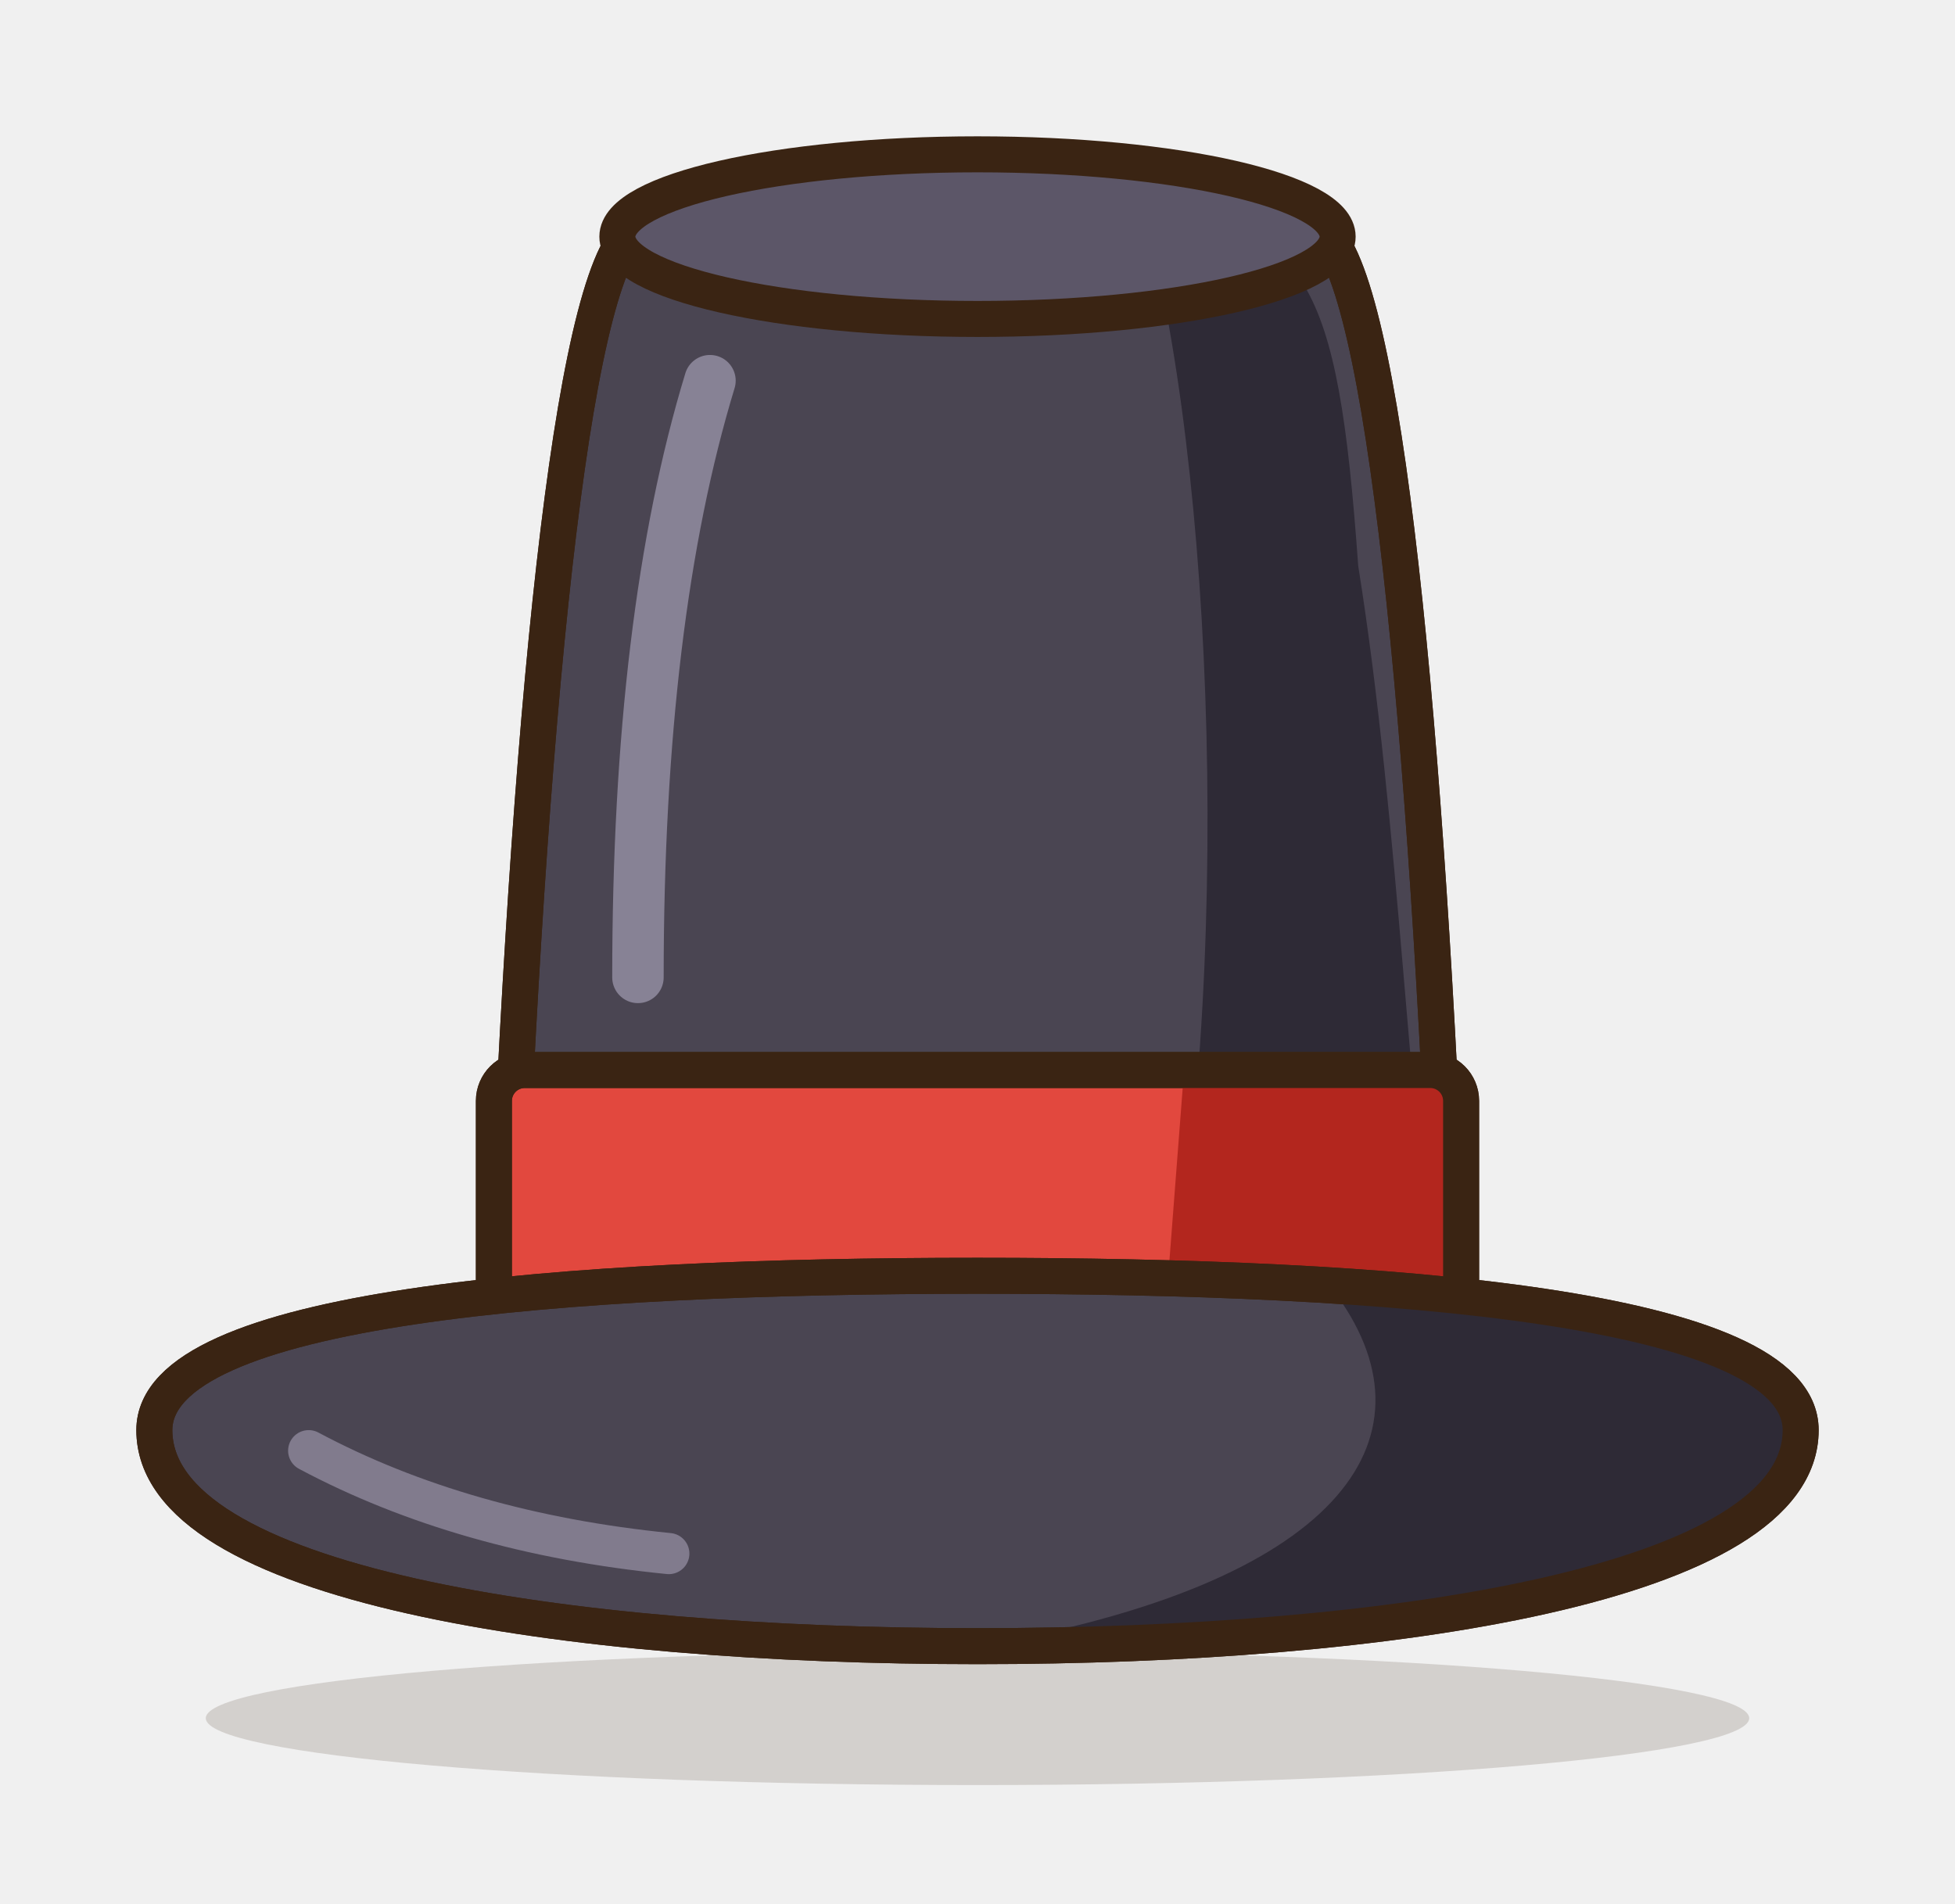
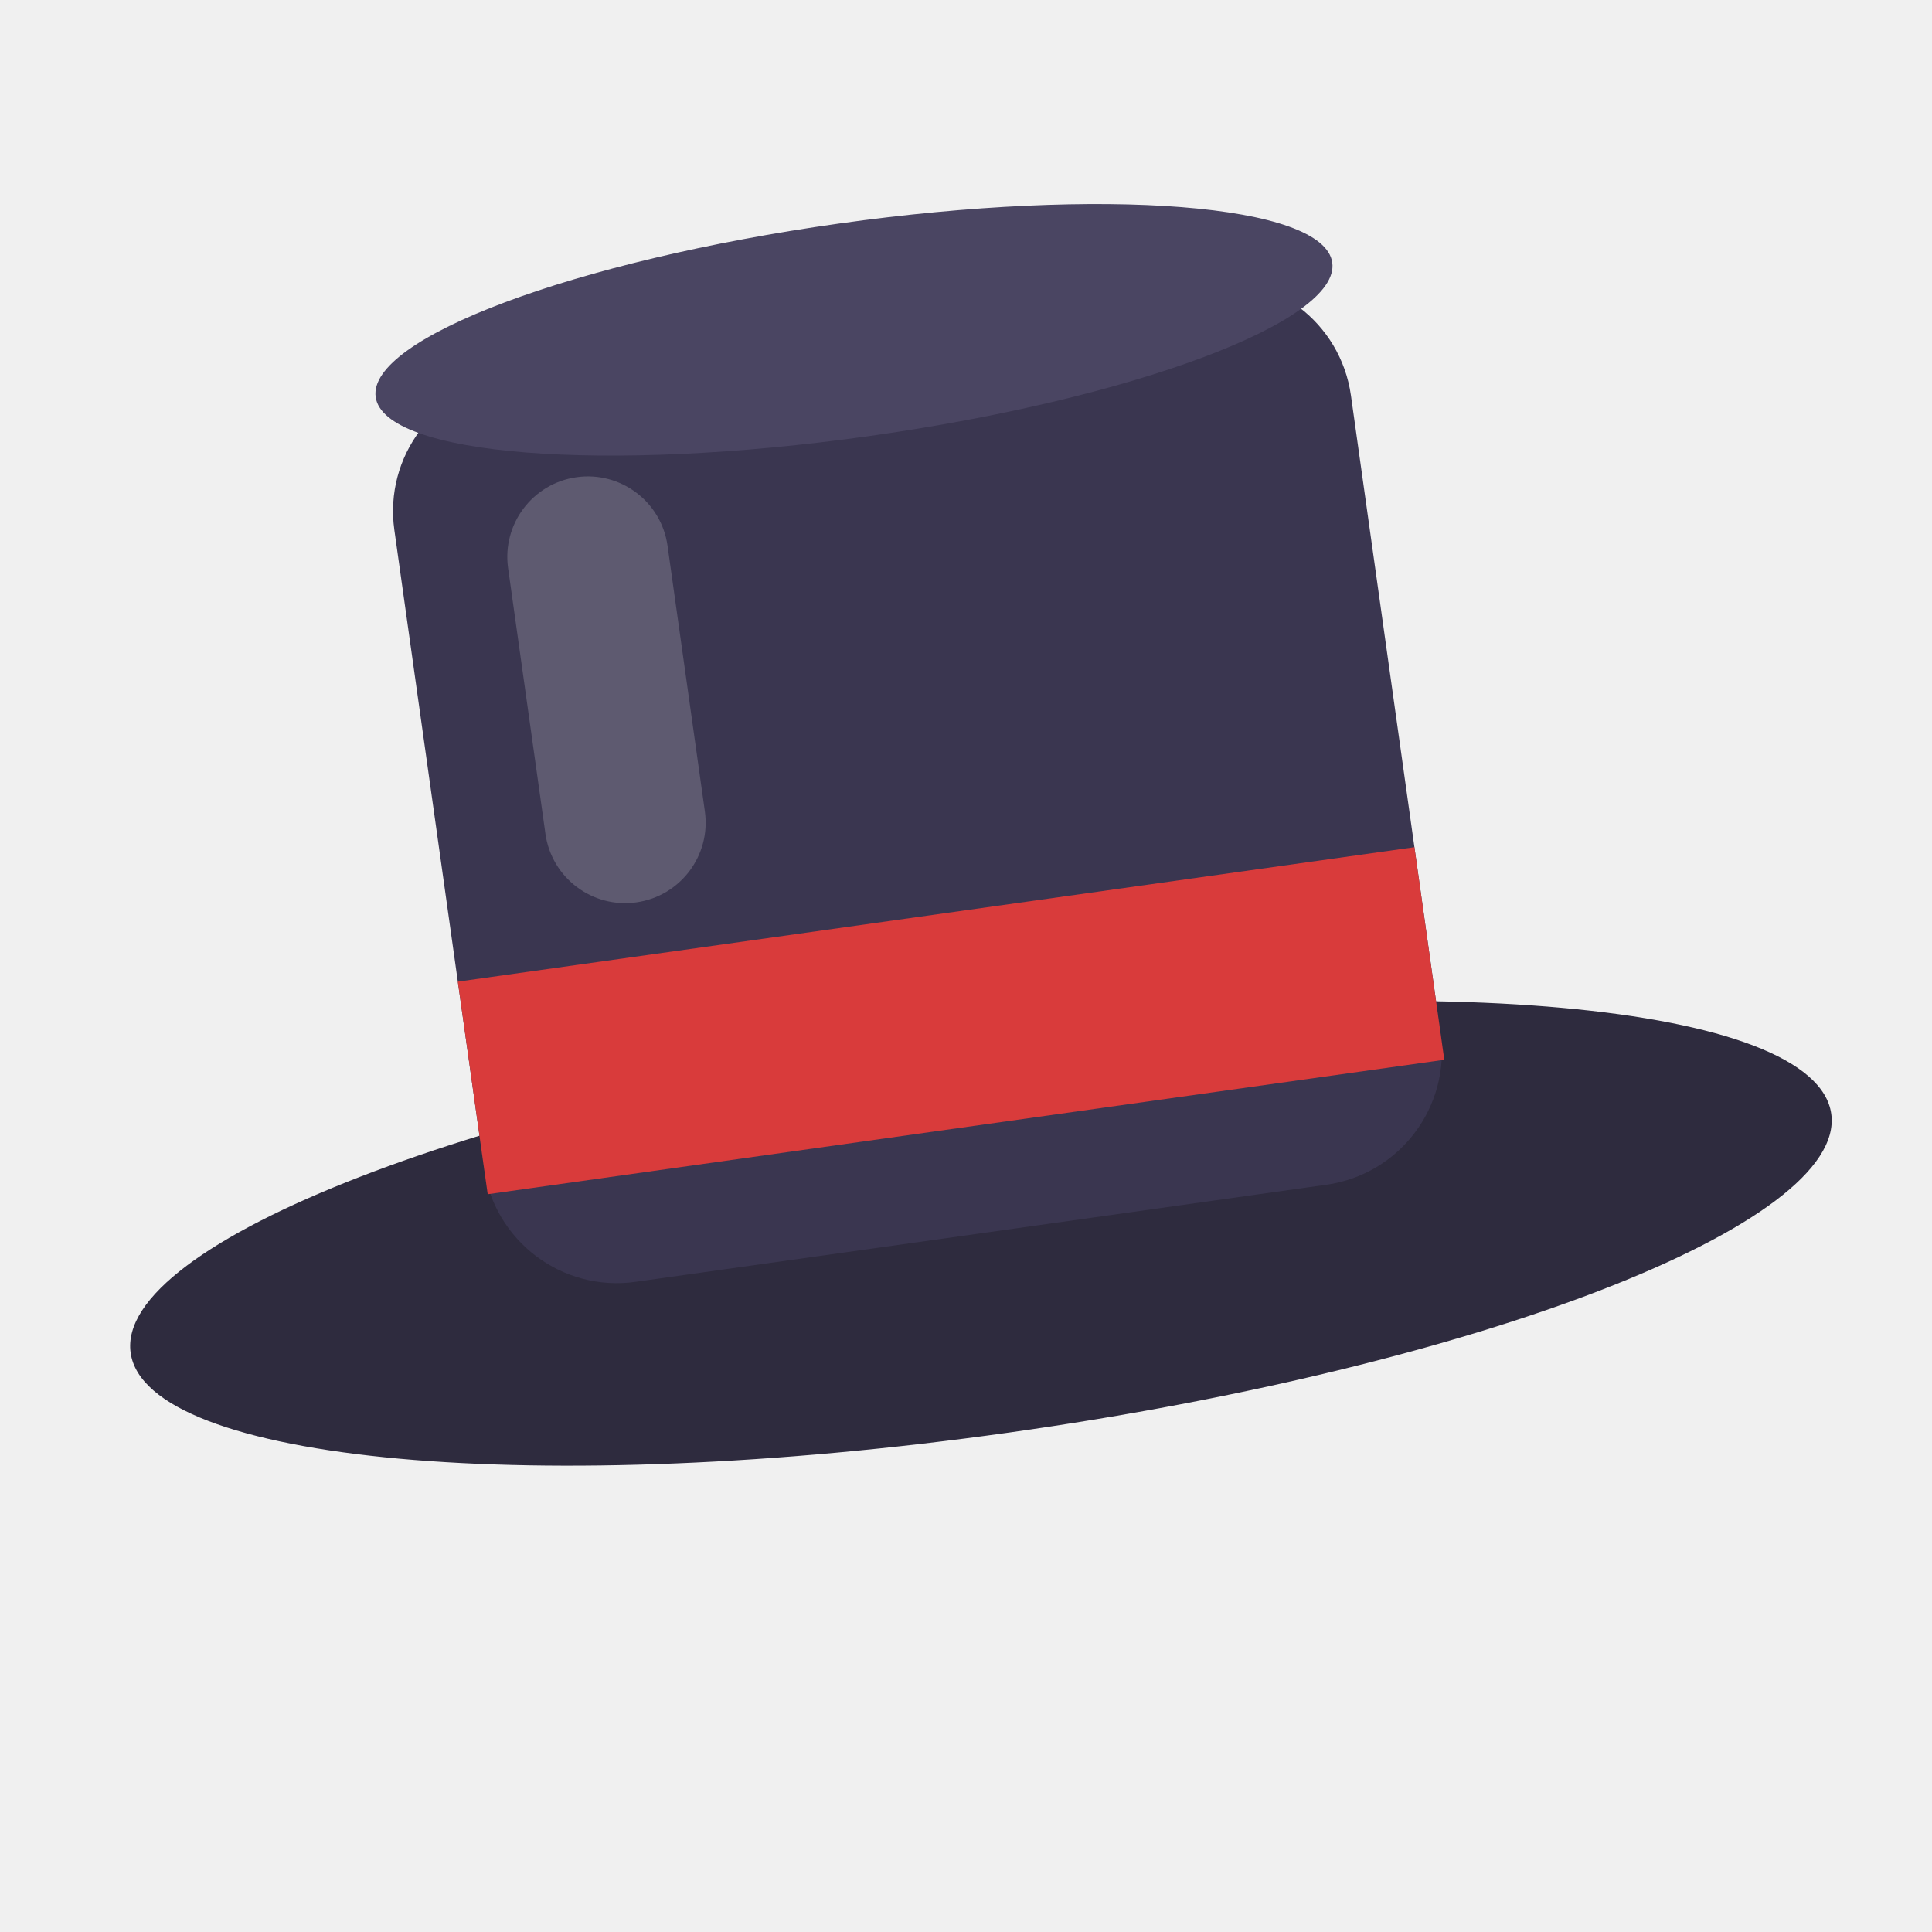
- <svg xmlns="http://www.w3.org/2000/svg" viewBox="10 10 380 370">
-   <ellipse cx="200" cy="344" rx="150" ry="13" fill="#3A2413" opacity=".16" />
-   <path d="M108 270C112 160 120 70 132 56C160 44 240 44 268 56C280 70 288 160 292 270Z" fill="#4A4552" stroke="#3A2413" stroke-width="7" stroke-linejoin="round" stroke-linecap="round" />
-   <path d="M232 50C264 54 270 64 274 120C282 170 284 230 290 270H236C250 200 246 100 232 50Z" fill="#2E2A36" />
-   <path d="M108 270C112 160 120 70 132 56C160 44 240 44 268 56C280 70 288 160 292 270" fill="none" stroke="#3A2413" stroke-width="7" stroke-linejoin="round" stroke-linecap="round" />
-   <ellipse cx="200" cy="56" rx="70" ry="16" fill="#5C5668" stroke="#3A2413" stroke-width="7" stroke-linejoin="round" stroke-linecap="round" />
-   <rect x="106" y="218" width="188" height="56" rx="6" fill="#E2483E" stroke="#3A2413" stroke-width="7" stroke-linejoin="round" stroke-linecap="round" />
-   <path d="M240 220H292V272H236Z" fill="#B3261E" />
-   <rect x="106" y="218" width="188" height="56" rx="6" fill="none" stroke="#3A2413" stroke-width="7" stroke-linejoin="round" stroke-linecap="round" />
-   <path d="M40 288C40 264 120 258 200 258C280 258 360 264 360 288C360 318 280 330 200 330C120 330 40 318 40 288Z" fill="#4A4552" stroke="#3A2413" stroke-width="7" stroke-linejoin="round" stroke-linecap="round" />
-   <path d="M270 262C330 266 360 274 360 288C360 318 280 330 200 330C270 318 290 290 270 262Z" fill="#2E2A36" />
-   <path d="M40 288C40 264 120 258 200 258C280 258 360 264 360 288C360 318 280 330 200 330C120 330 40 318 40 288Z" fill="none" stroke="#3A2413" stroke-width="7" stroke-linejoin="round" stroke-linecap="round" />
-   <path d="M134 200Q134 130 148 84" fill="none" stroke="#8E889C" stroke-width="10" stroke-linecap="round" opacity="0.9" />
-   <path d="M70 292Q100 308 140 312" fill="none" stroke="#8E889C" stroke-width="8" stroke-linecap="round" opacity="0.8" />
+ <svg xmlns="http://www.w3.org/2000/svg" viewBox="44 -12 72 72">
+   <defs>
+     <linearGradient id="igold" x1="0" y1="0" x2="0" y2="1">
+       <stop offset="0" stop-color="#FFF0A8" />
+       <stop offset=".5" stop-color="#FFC93C" />
+       <stop offset="1" stop-color="#E09A1E" />
+     </linearGradient>
+     <radialGradient id="ishine" cx=".35" cy=".3" r=".8">
+       <stop offset="0" stop-color="#fff" stop-opacity=".7" />
+       <stop offset="1" stop-color="#fff" stop-opacity="0" />
+     </radialGradient>
+     <linearGradient id="ifw" x1="0" y1="0" x2="1" y2="1">
+       <stop offset="0" stop-color="#5FDCFF" />
+       <stop offset=".5" stop-color="#9A7BFF" />
+       <stop offset="1" stop-color="#FF7FC0" />
+     </linearGradient>
+     <linearGradient id="igold" x1="0" y1="0" x2="0" y2="1">
+       <stop offset="0" stop-color="#FFF0A8" />
+       <stop offset=".5" stop-color="#FFC93C" />
+       <stop offset="1" stop-color="#E09A1E" />
+     </linearGradient>
+     <radialGradient id="ishine" cx=".35" cy=".3" r=".8">
+       <stop offset="0" stop-color="#fff" stop-opacity=".7" />
+       <stop offset="1" stop-color="#fff" stop-opacity="0" />
+     </radialGradient>
+   </defs>
+   <g transform="rotate(-8 80 30)">
+     <ellipse cx="80" cy="34" rx="32" ry="7.5" fill="#2E2B3E" />
+     <rect x="62" y="0" width="36" height="34" rx="5" fill="#3A3650" />
+     <rect x="62" y="22" width="36" height="8" fill="#D93B3B" />
+     <rect x="66" y="4" width="6" height="16" rx="3" fill="#fff" opacity=".18" />
+     <ellipse cx="80" cy="0" rx="18" ry="4" fill="#4A4562" />
+   </g>
</svg>
